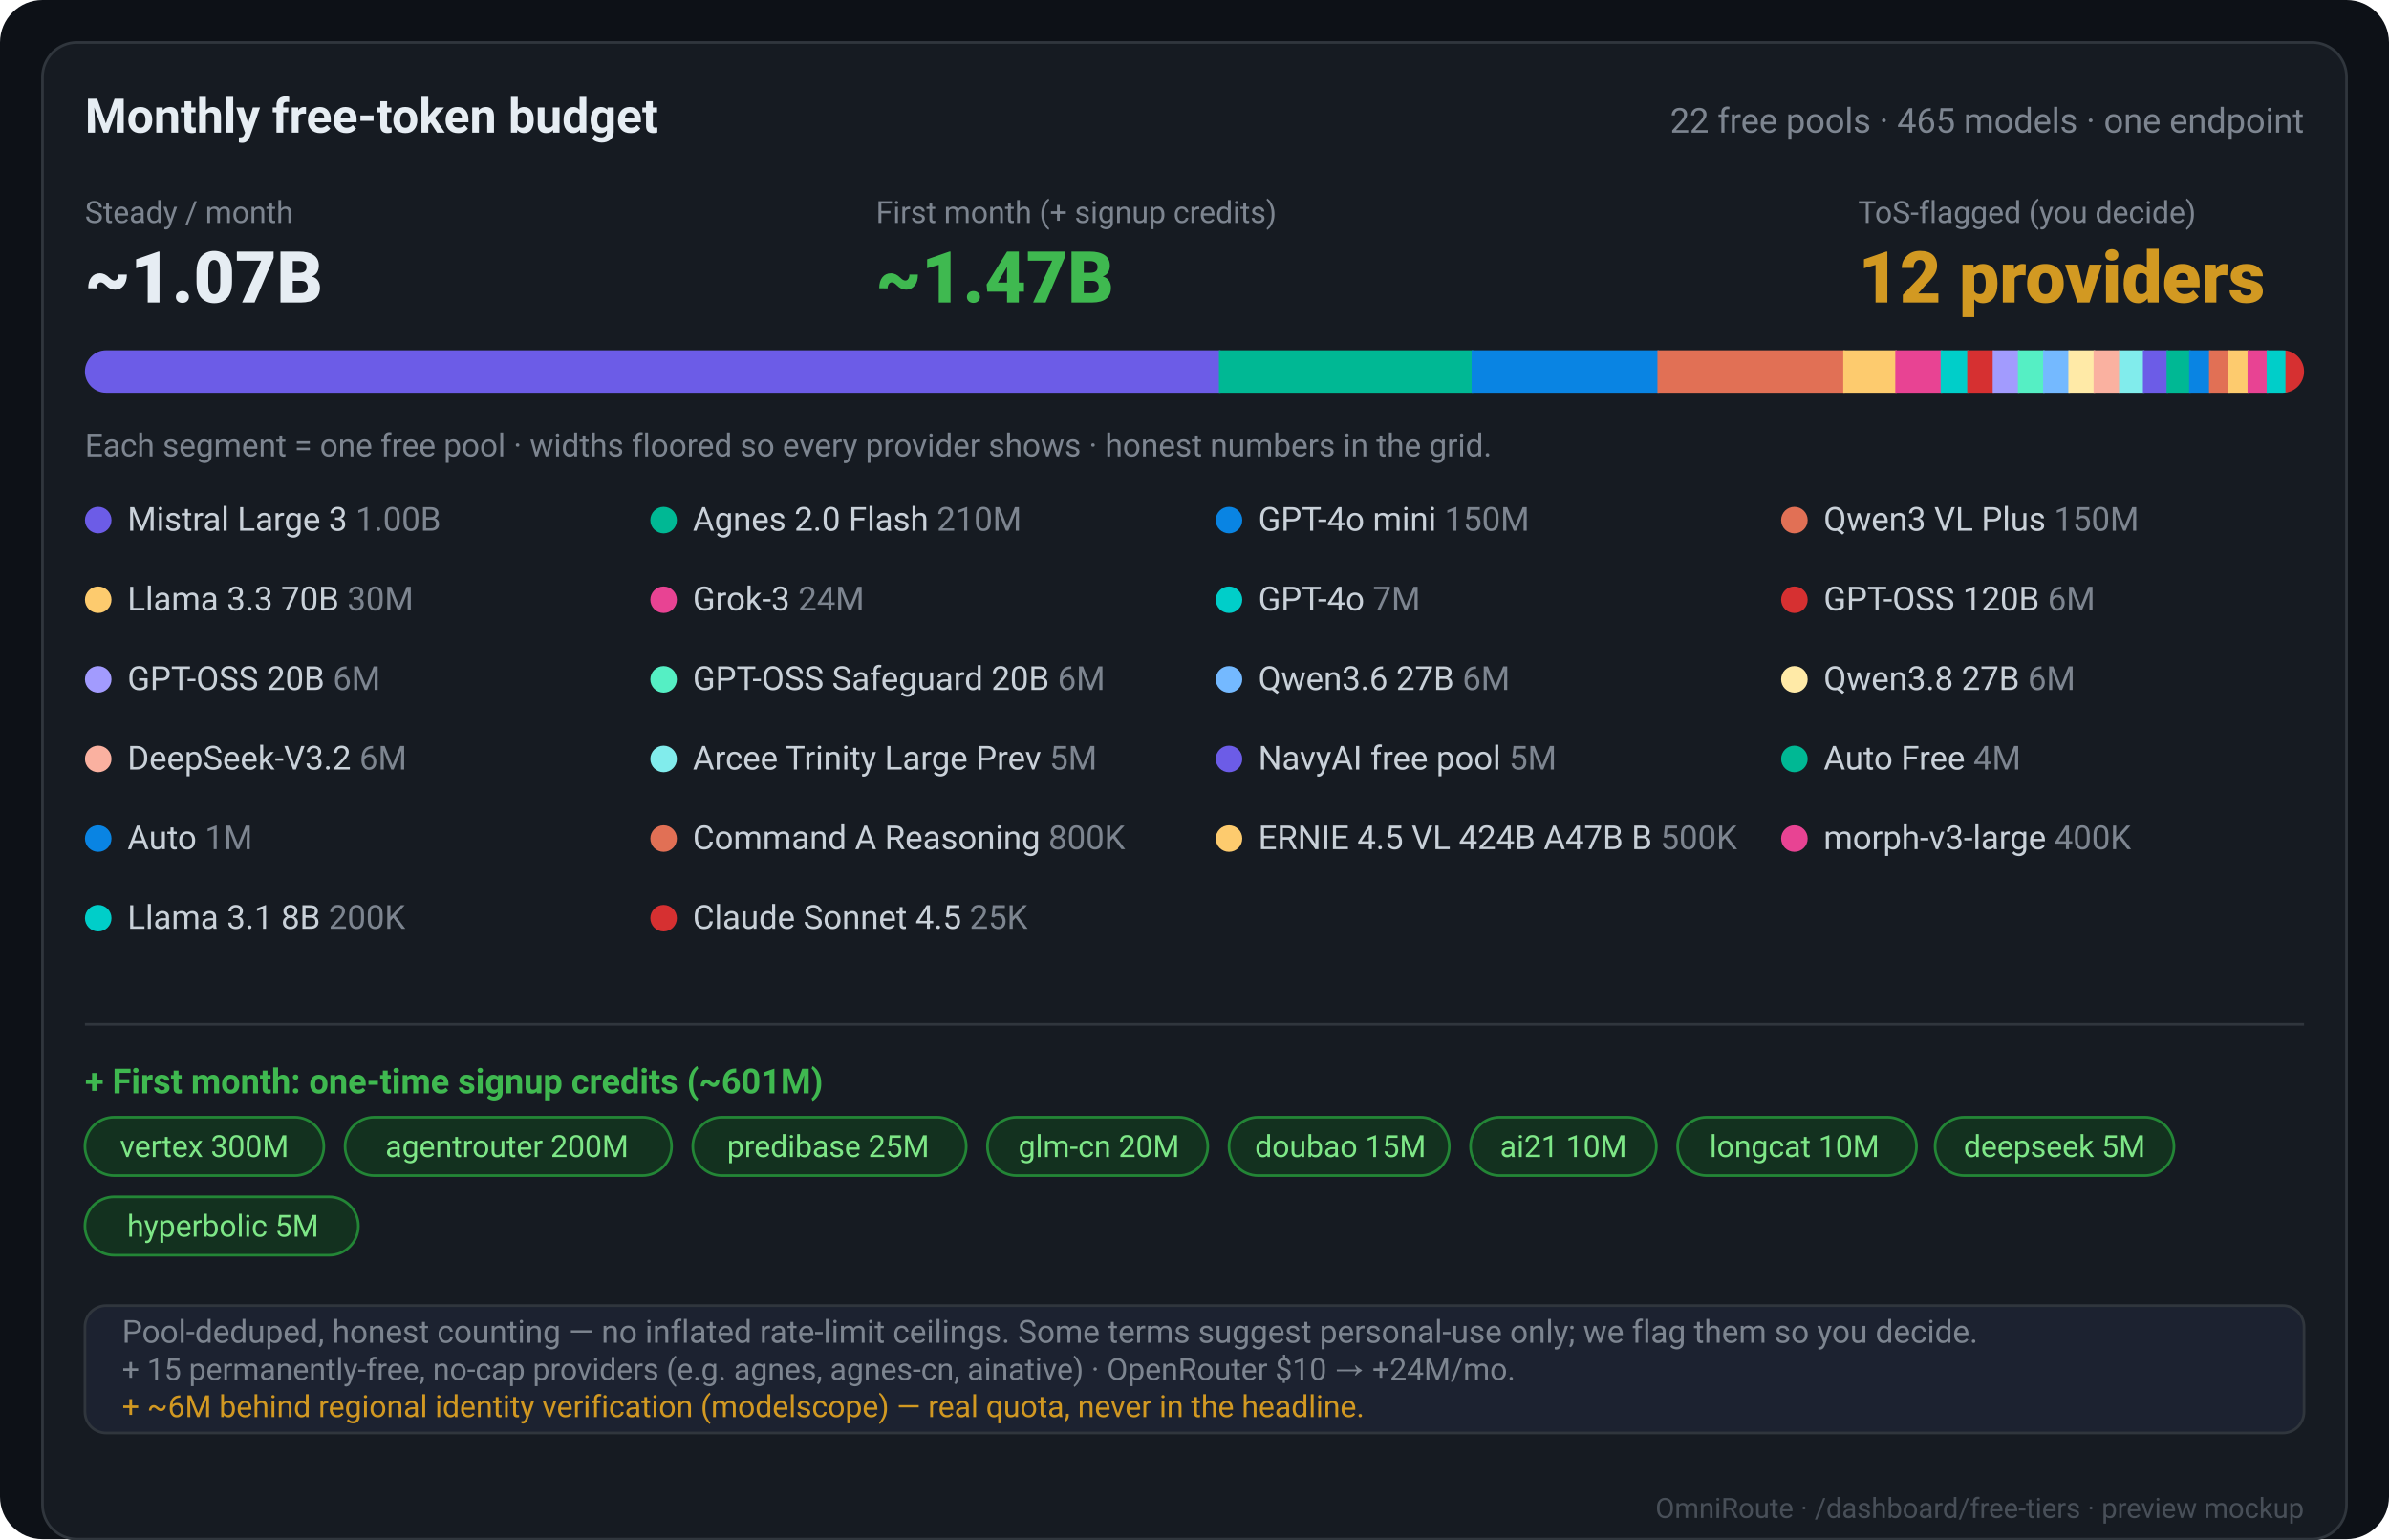
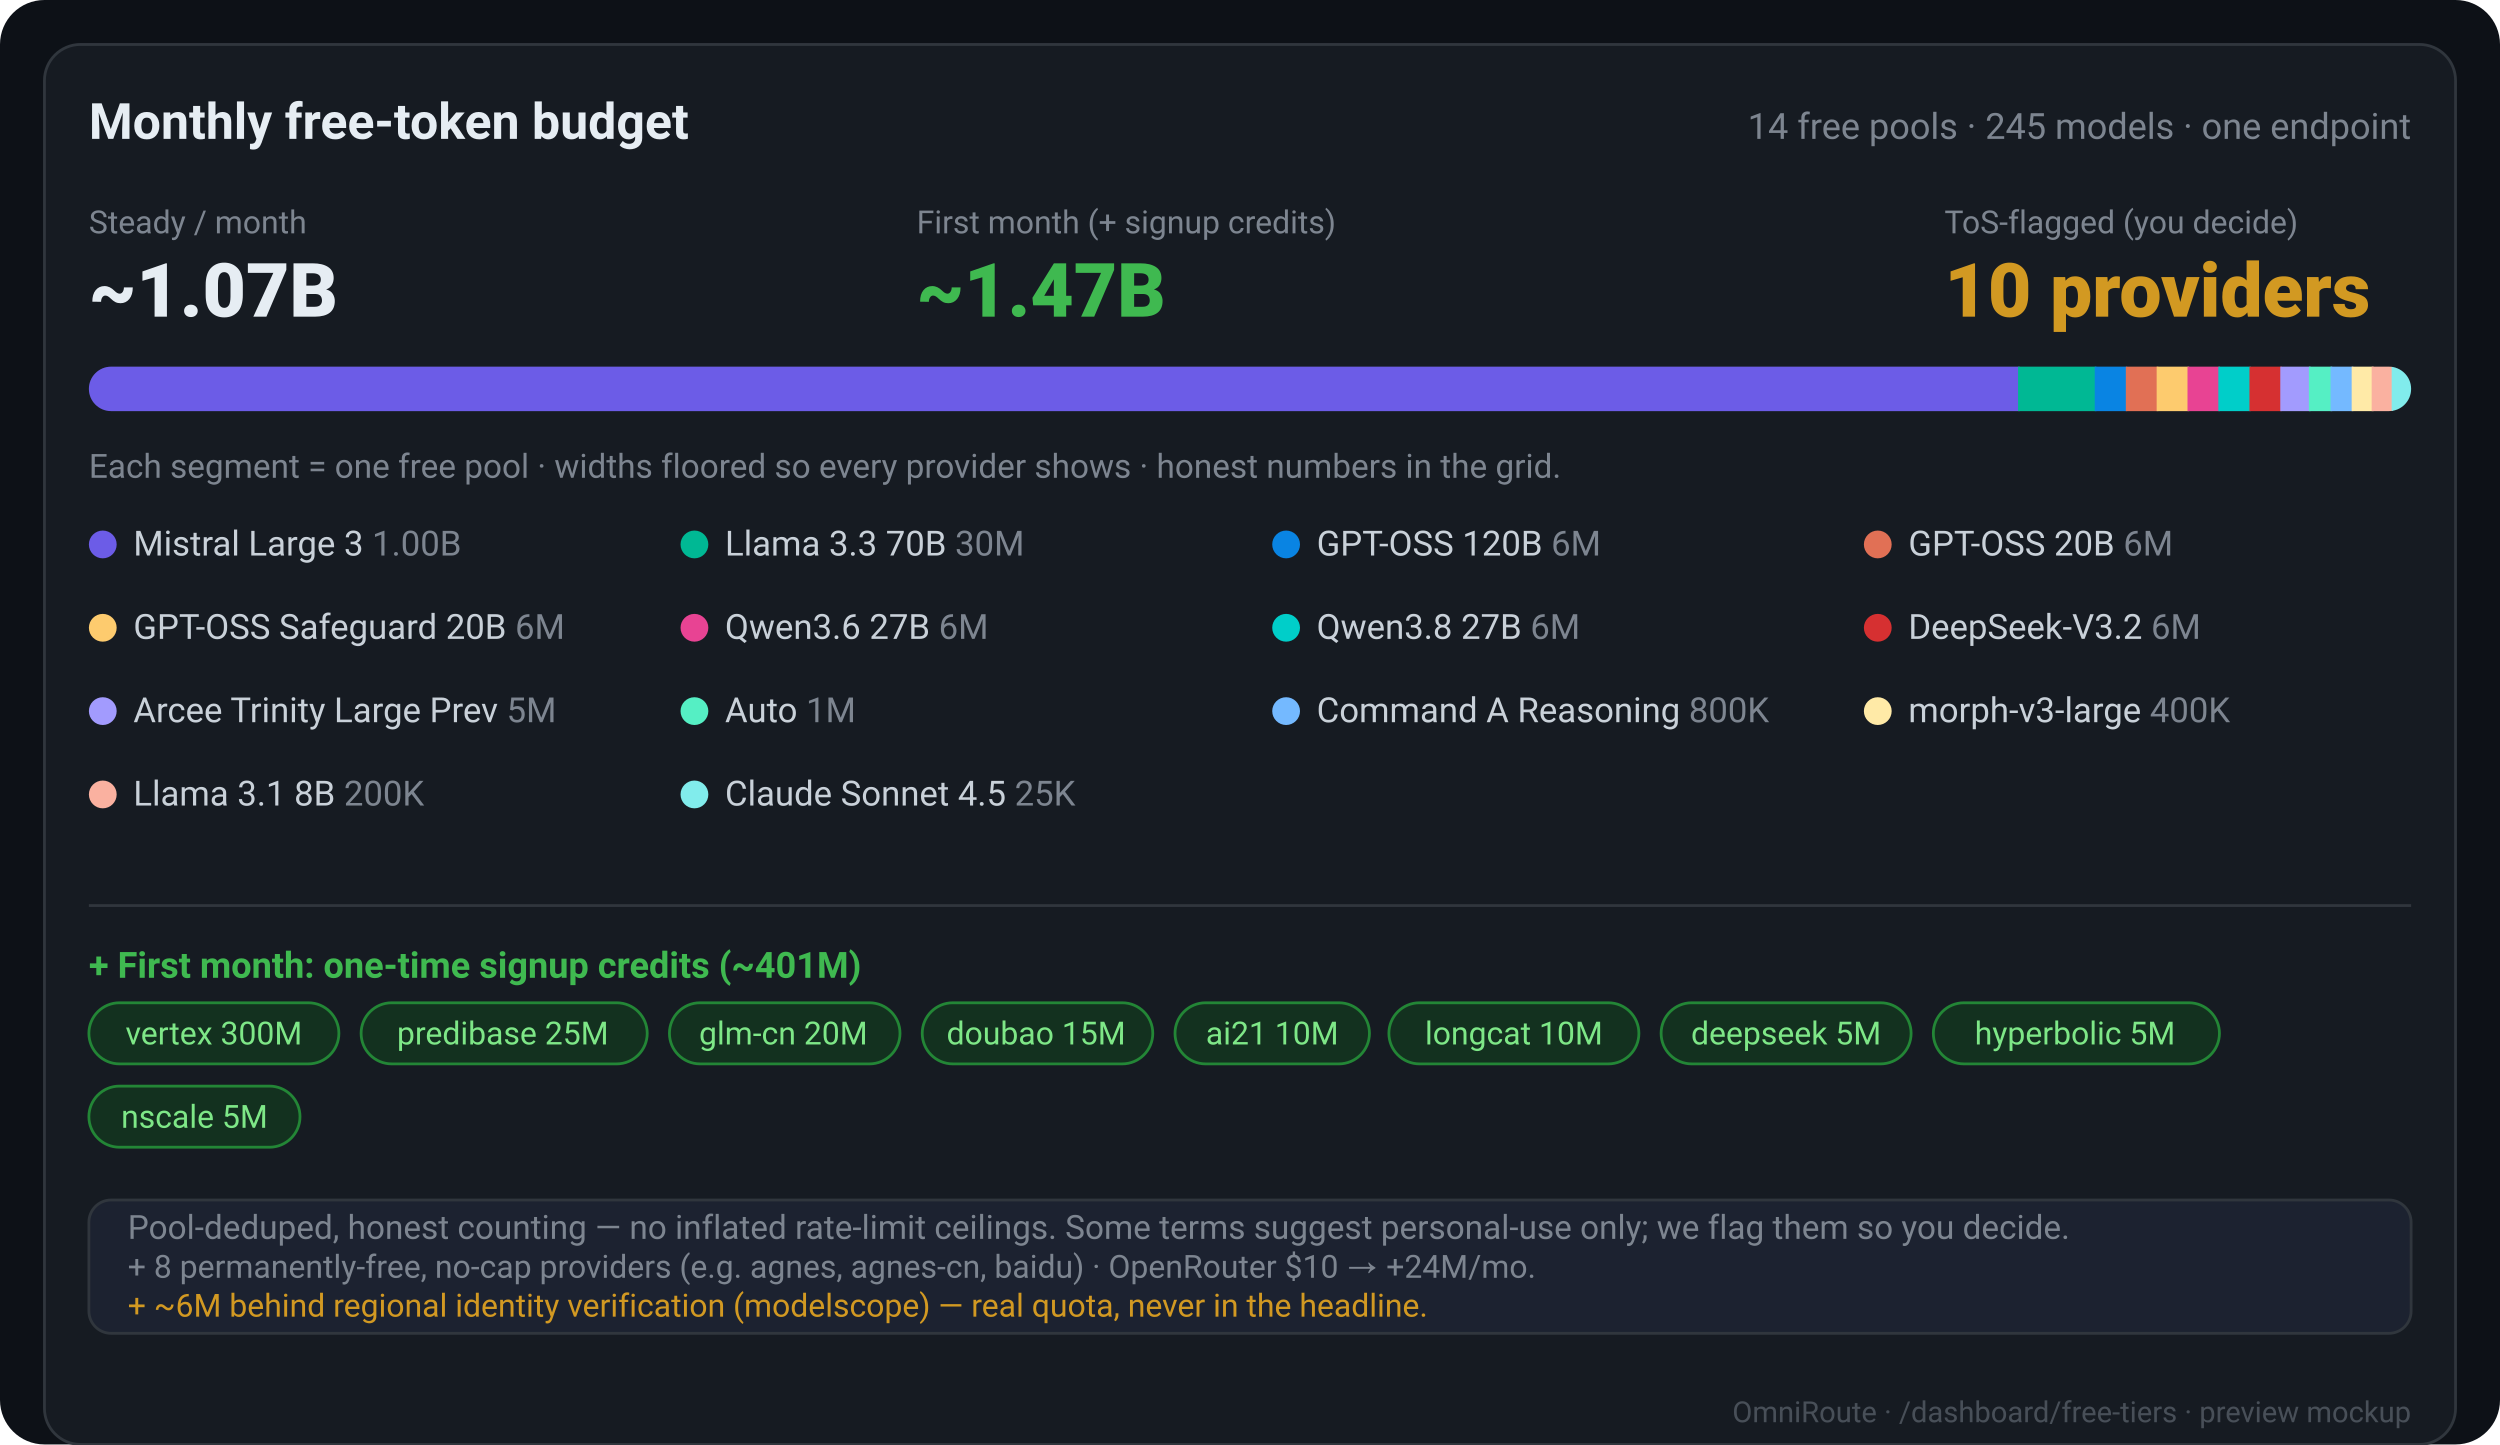
- <svg xmlns="http://www.w3.org/2000/svg" width="900" height="580" viewBox="0 0 900 580" font-family="-apple-system,Segoe UI,Roboto,Helvetica,Arial,sans-serif">
-   <rect width="900" height="580" rx="16" fill="#0d1117" />
-   <rect x="16" y="16" width="868" height="564" rx="13" fill="#161b22" stroke="#30363d" />
-   <text x="868" y="572" fill="#484f58" font-size="10.5" text-anchor="end">OmniRoute · /dashboard/free-tiers · preview mockup</text>
+ <svg xmlns="http://www.w3.org/2000/svg" width="900" height="520" viewBox="0 0 900 520" font-family="-apple-system,Segoe UI,Roboto,Helvetica,Arial,sans-serif">
+   <rect width="900" height="520" rx="16" fill="#0d1117" />
+   <rect x="16" y="16" width="868" height="504" rx="13" fill="#161b22" stroke="#30363d" />
+   <text x="868" y="512" fill="#484f58" font-size="10.5" text-anchor="end">OmniRoute · /dashboard/free-tiers · preview mockup</text>
  <text x="32" y="50" fill="#e6edf3" font-size="18" font-weight="700">Monthly free-token budget</text>
-   <text x="868" y="50" fill="#7d8590" font-size="13" text-anchor="end">22 free pools · 465 models · one endpoint</text>
+   <text x="868" y="50" fill="#7d8590" font-size="13" text-anchor="end">14 free pools · 245 models · one endpoint</text>
  <text x="32" y="84" fill="#7d8590" font-size="11.5">Steady / month</text>
  <text x="32" y="114" fill="#e6edf3" font-size="27" font-weight="800">~1.07B</text>
  <text x="330" y="84" fill="#7d8590" font-size="11.5">First month (+ signup credits)</text>
  <text x="330" y="114" fill="#3fb950" font-size="27" font-weight="800">~1.47B</text>
  <text x="700" y="84" fill="#7d8590" font-size="11.5">ToS-flagged (you decide)</text>
-   <text x="700" y="114" fill="#d29922" font-size="27" font-weight="800">12 providers</text>
+   <text x="700" y="114" fill="#d29922" font-size="27" font-weight="800">10 providers</text>
  <clipPath id="bar">
    <rect x="32" y="132" width="836" height="16" rx="8" />
  </clipPath>
  <g clip-path="url(#bar)">
    <rect x="32" y="132" width="836" height="16" fill="#21262d" />
-     <rect x="32.0" y="132" width="427.8" height="16" fill="#6c5ce7" />
-     <rect x="459.2" y="132" width="95.8" height="16" fill="#00b894" />
-     <rect x="554.4" y="132" width="70.6" height="16" fill="#0984e3" />
-     <rect x="624.4" y="132" width="70.6" height="16" fill="#e17055" />
-     <rect x="694.4" y="132" width="20.2" height="16" fill="#fdcb6e" />
-     <rect x="714.0" y="132" width="17.7" height="16" fill="#e84393" />
-     <rect x="731.1" y="132" width="10.6" height="16" fill="#00cec9" />
-     <rect x="741.1" y="132" width="10.1" height="16" fill="#d63031" />
-     <rect x="750.7" y="132" width="10.1" height="16" fill="#a29bfe" />
-     <rect x="760.2" y="132" width="10.1" height="16" fill="#55efc4" />
-     <rect x="769.7" y="132" width="10.1" height="16" fill="#74b9ff" />
-     <rect x="779.2" y="132" width="10.1" height="16" fill="#ffeaa7" />
-     <rect x="788.7" y="132" width="10.1" height="16" fill="#fab1a0" />
-     <rect x="798.3" y="132" width="9.6" height="16" fill="#81ecec" />
-     <rect x="807.3" y="132" width="9.5" height="16" fill="#6c5ce7" />
-     <rect x="816.2" y="132" width="9.1" height="16" fill="#00b894" />
-     <rect x="824.7" y="132" width="8.1" height="16" fill="#0984e3" />
-     <rect x="832.2" y="132" width="7.9" height="16" fill="#e17055" />
-     <rect x="839.5" y="132" width="7.8" height="16" fill="#fdcb6e" />
-     <rect x="846.7" y="132" width="7.8" height="16" fill="#e84393" />
-     <rect x="853.9" y="132" width="7.7" height="16" fill="#00cec9" />
-     <rect x="861.0" y="132" width="7.6" height="16" fill="#d63031" />
+     <rect x="32.0" y="132" width="695.1" height="16" fill="#6c5ce7" />
+     <rect x="726.5" y="132" width="28.2" height="16" fill="#00b894" />
+     <rect x="754.1" y="132" width="11.7" height="16" fill="#0984e3" />
+     <rect x="765.3" y="132" width="11.7" height="16" fill="#e17055" />
+     <rect x="776.4" y="132" width="11.7" height="16" fill="#fdcb6e" />
+     <rect x="787.5" y="132" width="11.7" height="16" fill="#e84393" />
+     <rect x="798.6" y="132" width="11.7" height="16" fill="#00cec9" />
+     <rect x="809.8" y="132" width="11.7" height="16" fill="#d63031" />
+     <rect x="820.9" y="132" width="10.9" height="16" fill="#a29bfe" />
+     <rect x="831.2" y="132" width="8.4" height="16" fill="#55efc4" />
+     <rect x="839.0" y="132" width="8.2" height="16" fill="#74b9ff" />
+     <rect x="846.6" y="132" width="7.9" height="16" fill="#ffeaa7" />
+     <rect x="853.8" y="132" width="7.7" height="16" fill="#fab1a0" />
+     <rect x="861.0" y="132" width="7.6" height="16" fill="#81ecec" />
  </g>
  <text x="32" y="172" fill="#7d8590" font-size="12">Each segment = one free pool · widths floored so every provider shows · honest numbers in the grid.</text>
  <circle cx="37" cy="196" r="5" fill="#6c5ce7" />
  <text x="48" y="200" fill="#c9d1d9" font-size="12.5">Mistral Large 3 <tspan fill="#7d8590">1.00B</tspan>
  </text>
  <circle cx="250" cy="196" r="5" fill="#00b894" />
-   <text x="261" y="200" fill="#c9d1d9" font-size="12.5">Agnes 2.0 Flash <tspan fill="#7d8590">210M</tspan>
+   <text x="261" y="200" fill="#c9d1d9" font-size="12.5">Llama 3.3 70B <tspan fill="#7d8590">30M</tspan>
  </text>
  <circle cx="463" cy="196" r="5" fill="#0984e3" />
-   <text x="474" y="200" fill="#c9d1d9" font-size="12.5">GPT-4o mini <tspan fill="#7d8590">150M</tspan>
+   <text x="474" y="200" fill="#c9d1d9" font-size="12.5">GPT-OSS 120B <tspan fill="#7d8590">6M</tspan>
  </text>
  <circle cx="676" cy="196" r="5" fill="#e17055" />
-   <text x="687" y="200" fill="#c9d1d9" font-size="12.5">Qwen3 VL Plus <tspan fill="#7d8590">150M</tspan>
+   <text x="687" y="200" fill="#c9d1d9" font-size="12.5">GPT-OSS 20B <tspan fill="#7d8590">6M</tspan>
  </text>
  <circle cx="37" cy="226" r="5" fill="#fdcb6e" />
-   <text x="48" y="230" fill="#c9d1d9" font-size="12.5">Llama 3.3 70B <tspan fill="#7d8590">30M</tspan>
+   <text x="48" y="230" fill="#c9d1d9" font-size="12.5">GPT-OSS Safeguard 20B <tspan fill="#7d8590">6M</tspan>
  </text>
  <circle cx="250" cy="226" r="5" fill="#e84393" />
-   <text x="261" y="230" fill="#c9d1d9" font-size="12.5">Grok-3 <tspan fill="#7d8590">24M</tspan>
+   <text x="261" y="230" fill="#c9d1d9" font-size="12.5">Qwen3.6 27B <tspan fill="#7d8590">6M</tspan>
  </text>
  <circle cx="463" cy="226" r="5" fill="#00cec9" />
-   <text x="474" y="230" fill="#c9d1d9" font-size="12.5">GPT-4o <tspan fill="#7d8590">7M</tspan>
+   <text x="474" y="230" fill="#c9d1d9" font-size="12.5">Qwen3.8 27B <tspan fill="#7d8590">6M</tspan>
  </text>
  <circle cx="676" cy="226" r="5" fill="#d63031" />
-   <text x="687" y="230" fill="#c9d1d9" font-size="12.5">GPT-OSS 120B <tspan fill="#7d8590">6M</tspan>
+   <text x="687" y="230" fill="#c9d1d9" font-size="12.5">DeepSeek-V3.2 <tspan fill="#7d8590">6M</tspan>
  </text>
  <circle cx="37" cy="256" r="5" fill="#a29bfe" />
-   <text x="48" y="260" fill="#c9d1d9" font-size="12.5">GPT-OSS 20B <tspan fill="#7d8590">6M</tspan>
+   <text x="48" y="260" fill="#c9d1d9" font-size="12.5">Arcee Trinity Large Prev <tspan fill="#7d8590">5M</tspan>
  </text>
  <circle cx="250" cy="256" r="5" fill="#55efc4" />
-   <text x="261" y="260" fill="#c9d1d9" font-size="12.5">GPT-OSS Safeguard 20B <tspan fill="#7d8590">6M</tspan>
+   <text x="261" y="260" fill="#c9d1d9" font-size="12.5">Auto <tspan fill="#7d8590">1M</tspan>
  </text>
  <circle cx="463" cy="256" r="5" fill="#74b9ff" />
-   <text x="474" y="260" fill="#c9d1d9" font-size="12.5">Qwen3.6 27B <tspan fill="#7d8590">6M</tspan>
+   <text x="474" y="260" fill="#c9d1d9" font-size="12.5">Command A Reasoning <tspan fill="#7d8590">800K</tspan>
  </text>
  <circle cx="676" cy="256" r="5" fill="#ffeaa7" />
-   <text x="687" y="260" fill="#c9d1d9" font-size="12.5">Qwen3.8 27B <tspan fill="#7d8590">6M</tspan>
+   <text x="687" y="260" fill="#c9d1d9" font-size="12.5">morph-v3-large <tspan fill="#7d8590">400K</tspan>
  </text>
  <circle cx="37" cy="286" r="5" fill="#fab1a0" />
-   <text x="48" y="290" fill="#c9d1d9" font-size="12.5">DeepSeek-V3.2 <tspan fill="#7d8590">6M</tspan>
+   <text x="48" y="290" fill="#c9d1d9" font-size="12.5">Llama 3.1 8B <tspan fill="#7d8590">200K</tspan>
  </text>
  <circle cx="250" cy="286" r="5" fill="#81ecec" />
-   <text x="261" y="290" fill="#c9d1d9" font-size="12.5">Arcee Trinity Large Prev <tspan fill="#7d8590">5M</tspan>
+   <text x="261" y="290" fill="#c9d1d9" font-size="12.5">Claude Sonnet 4.5 <tspan fill="#7d8590">25K</tspan>
  </text>
-   <circle cx="463" cy="286" r="5" fill="#6c5ce7" />
-   <text x="474" y="290" fill="#c9d1d9" font-size="12.5">NavyAI free pool <tspan fill="#7d8590">5M</tspan>
-   </text>
-   <circle cx="676" cy="286" r="5" fill="#00b894" />
-   <text x="687" y="290" fill="#c9d1d9" font-size="12.5">Auto Free <tspan fill="#7d8590">4M</tspan>
-   </text>
-   <circle cx="37" cy="316" r="5" fill="#0984e3" />
-   <text x="48" y="320" fill="#c9d1d9" font-size="12.5">Auto <tspan fill="#7d8590">1M</tspan>
-   </text>
-   <circle cx="250" cy="316" r="5" fill="#e17055" />
-   <text x="261" y="320" fill="#c9d1d9" font-size="12.5">Command A Reasoning <tspan fill="#7d8590">800K</tspan>
-   </text>
-   <circle cx="463" cy="316" r="5" fill="#fdcb6e" />
-   <text x="474" y="320" fill="#c9d1d9" font-size="12.5">ERNIE 4.5 VL 424B A47B B <tspan fill="#7d8590">500K</tspan>
-   </text>
-   <circle cx="676" cy="316" r="5" fill="#e84393" />
-   <text x="687" y="320" fill="#c9d1d9" font-size="12.5">morph-v3-large <tspan fill="#7d8590">400K</tspan>
-   </text>
-   <circle cx="37" cy="346" r="5" fill="#00cec9" />
-   <text x="48" y="350" fill="#c9d1d9" font-size="12.5">Llama 3.1 8B <tspan fill="#7d8590">200K</tspan>
-   </text>
-   <circle cx="250" cy="346" r="5" fill="#d63031" />
-   <text x="261" y="350" fill="#c9d1d9" font-size="12.5">Claude Sonnet 4.5 <tspan fill="#7d8590">25K</tspan>
-   </text>
-   <line x1="32" y1="386" x2="868" y2="386" stroke="#30363d" />
-   <text x="32" y="412" fill="#3fb950" font-size="13" font-weight="700">+ First month: one-time signup credits (~601M)</text>
-   <rect x="32" y="421" width="90" height="22" rx="11" fill="#13311f" stroke="#238636" />
-   <text x="77" y="436" fill="#7ee787" font-size="11.5" text-anchor="middle">vertex 300M</text>
-   <rect x="130" y="421" width="123" height="22" rx="11" fill="#13311f" stroke="#238636" />
-   <text x="191" y="436" fill="#7ee787" font-size="11.5" text-anchor="middle">agentrouter 200M</text>
-   <rect x="261" y="421" width="103" height="22" rx="11" fill="#13311f" stroke="#238636" />
-   <text x="312" y="436" fill="#7ee787" font-size="11.5" text-anchor="middle">predibase 25M</text>
-   <rect x="372" y="421" width="83" height="22" rx="11" fill="#13311f" stroke="#238636" />
-   <text x="414" y="436" fill="#7ee787" font-size="11.5" text-anchor="middle">glm-cn 20M</text>
-   <rect x="463" y="421" width="83" height="22" rx="11" fill="#13311f" stroke="#238636" />
-   <text x="505" y="436" fill="#7ee787" font-size="11.5" text-anchor="middle">doubao 15M</text>
-   <rect x="554" y="421" width="70" height="22" rx="11" fill="#13311f" stroke="#238636" />
-   <text x="589" y="436" fill="#7ee787" font-size="11.5" text-anchor="middle">ai21 10M</text>
-   <rect x="632" y="421" width="90" height="22" rx="11" fill="#13311f" stroke="#238636" />
-   <text x="676" y="436" fill="#7ee787" font-size="11.5" text-anchor="middle">longcat 10M</text>
-   <rect x="729" y="421" width="90" height="22" rx="11" fill="#13311f" stroke="#238636" />
-   <text x="774" y="436" fill="#7ee787" font-size="11.5" text-anchor="middle">deepseek 5M</text>
-   <rect x="32" y="451" width="103" height="22" rx="11" fill="#13311f" stroke="#238636" />
-   <text x="84" y="466" fill="#7ee787" font-size="11.5" text-anchor="middle">hyperbolic 5M</text>
-   <rect x="32" y="492" width="836" height="48" rx="8" fill="#1c2230" stroke="#30363d" />
-   <text x="46" y="506" fill="#7d8590" font-size="12">Pool-deduped, honest counting — no inflated rate-limit ceilings. Some terms suggest personal-use only; we flag them so you decide.</text>
-   <text x="46" y="520" fill="#7d8590" font-size="11.5">+ 15 permanently-free, no-cap providers (e.g. agnes, agnes-cn, ainative) · OpenRouter $10 → +24M/mo.</text>
-   <text x="46" y="534" fill="#d29922" font-size="11.5">+ ~6M behind regional identity verification (modelscope) — real quota, never in the headline.</text>
+   <line x1="32" y1="326" x2="868" y2="326" stroke="#30363d" />
+   <text x="32" y="352" fill="#3fb950" font-size="13" font-weight="700">+ First month: one-time signup credits (~401M)</text>
+   <rect x="32" y="361" width="90" height="22" rx="11" fill="#13311f" stroke="#238636" />
+   <text x="77" y="376" fill="#7ee787" font-size="11.5" text-anchor="middle">vertex 300M</text>
+   <rect x="130" y="361" width="103" height="22" rx="11" fill="#13311f" stroke="#238636" />
+   <text x="181" y="376" fill="#7ee787" font-size="11.5" text-anchor="middle">predibase 25M</text>
+   <rect x="241" y="361" width="83" height="22" rx="11" fill="#13311f" stroke="#238636" />
+   <text x="282" y="376" fill="#7ee787" font-size="11.5" text-anchor="middle">glm-cn 20M</text>
+   <rect x="332" y="361" width="83" height="22" rx="11" fill="#13311f" stroke="#238636" />
+   <text x="373" y="376" fill="#7ee787" font-size="11.5" text-anchor="middle">doubao 15M</text>
+   <rect x="423" y="361" width="70" height="22" rx="11" fill="#13311f" stroke="#238636" />
+   <text x="458" y="376" fill="#7ee787" font-size="11.5" text-anchor="middle">ai21 10M</text>
+   <rect x="500" y="361" width="90" height="22" rx="11" fill="#13311f" stroke="#238636" />
+   <text x="545" y="376" fill="#7ee787" font-size="11.5" text-anchor="middle">longcat 10M</text>
+   <rect x="598" y="361" width="90" height="22" rx="11" fill="#13311f" stroke="#238636" />
+   <text x="643" y="376" fill="#7ee787" font-size="11.5" text-anchor="middle">deepseek 5M</text>
+   <rect x="696" y="361" width="103" height="22" rx="11" fill="#13311f" stroke="#238636" />
+   <text x="747" y="376" fill="#7ee787" font-size="11.5" text-anchor="middle">hyperbolic 5M</text>
+   <rect x="32" y="391" width="76" height="22" rx="11" fill="#13311f" stroke="#238636" />
+   <text x="70" y="406" fill="#7ee787" font-size="11.5" text-anchor="middle">nscale 5M</text>
+   <rect x="32" y="432" width="836" height="48" rx="8" fill="#1c2230" stroke="#30363d" />
+   <text x="46" y="446" fill="#7d8590" font-size="12">Pool-deduped, honest counting — no inflated rate-limit ceilings. Some terms suggest personal-use only; we flag them so you decide.</text>
+   <text x="46" y="460" fill="#7d8590" font-size="11.5">+ 8 permanently-free, no-cap providers (e.g. agnes, agnes-cn, baidu) · OpenRouter $10 → +24M/mo.</text>
+   <text x="46" y="474" fill="#d29922" font-size="11.5">+ ~6M behind regional identity verification (modelscope) — real quota, never in the headline.</text>
</svg>
